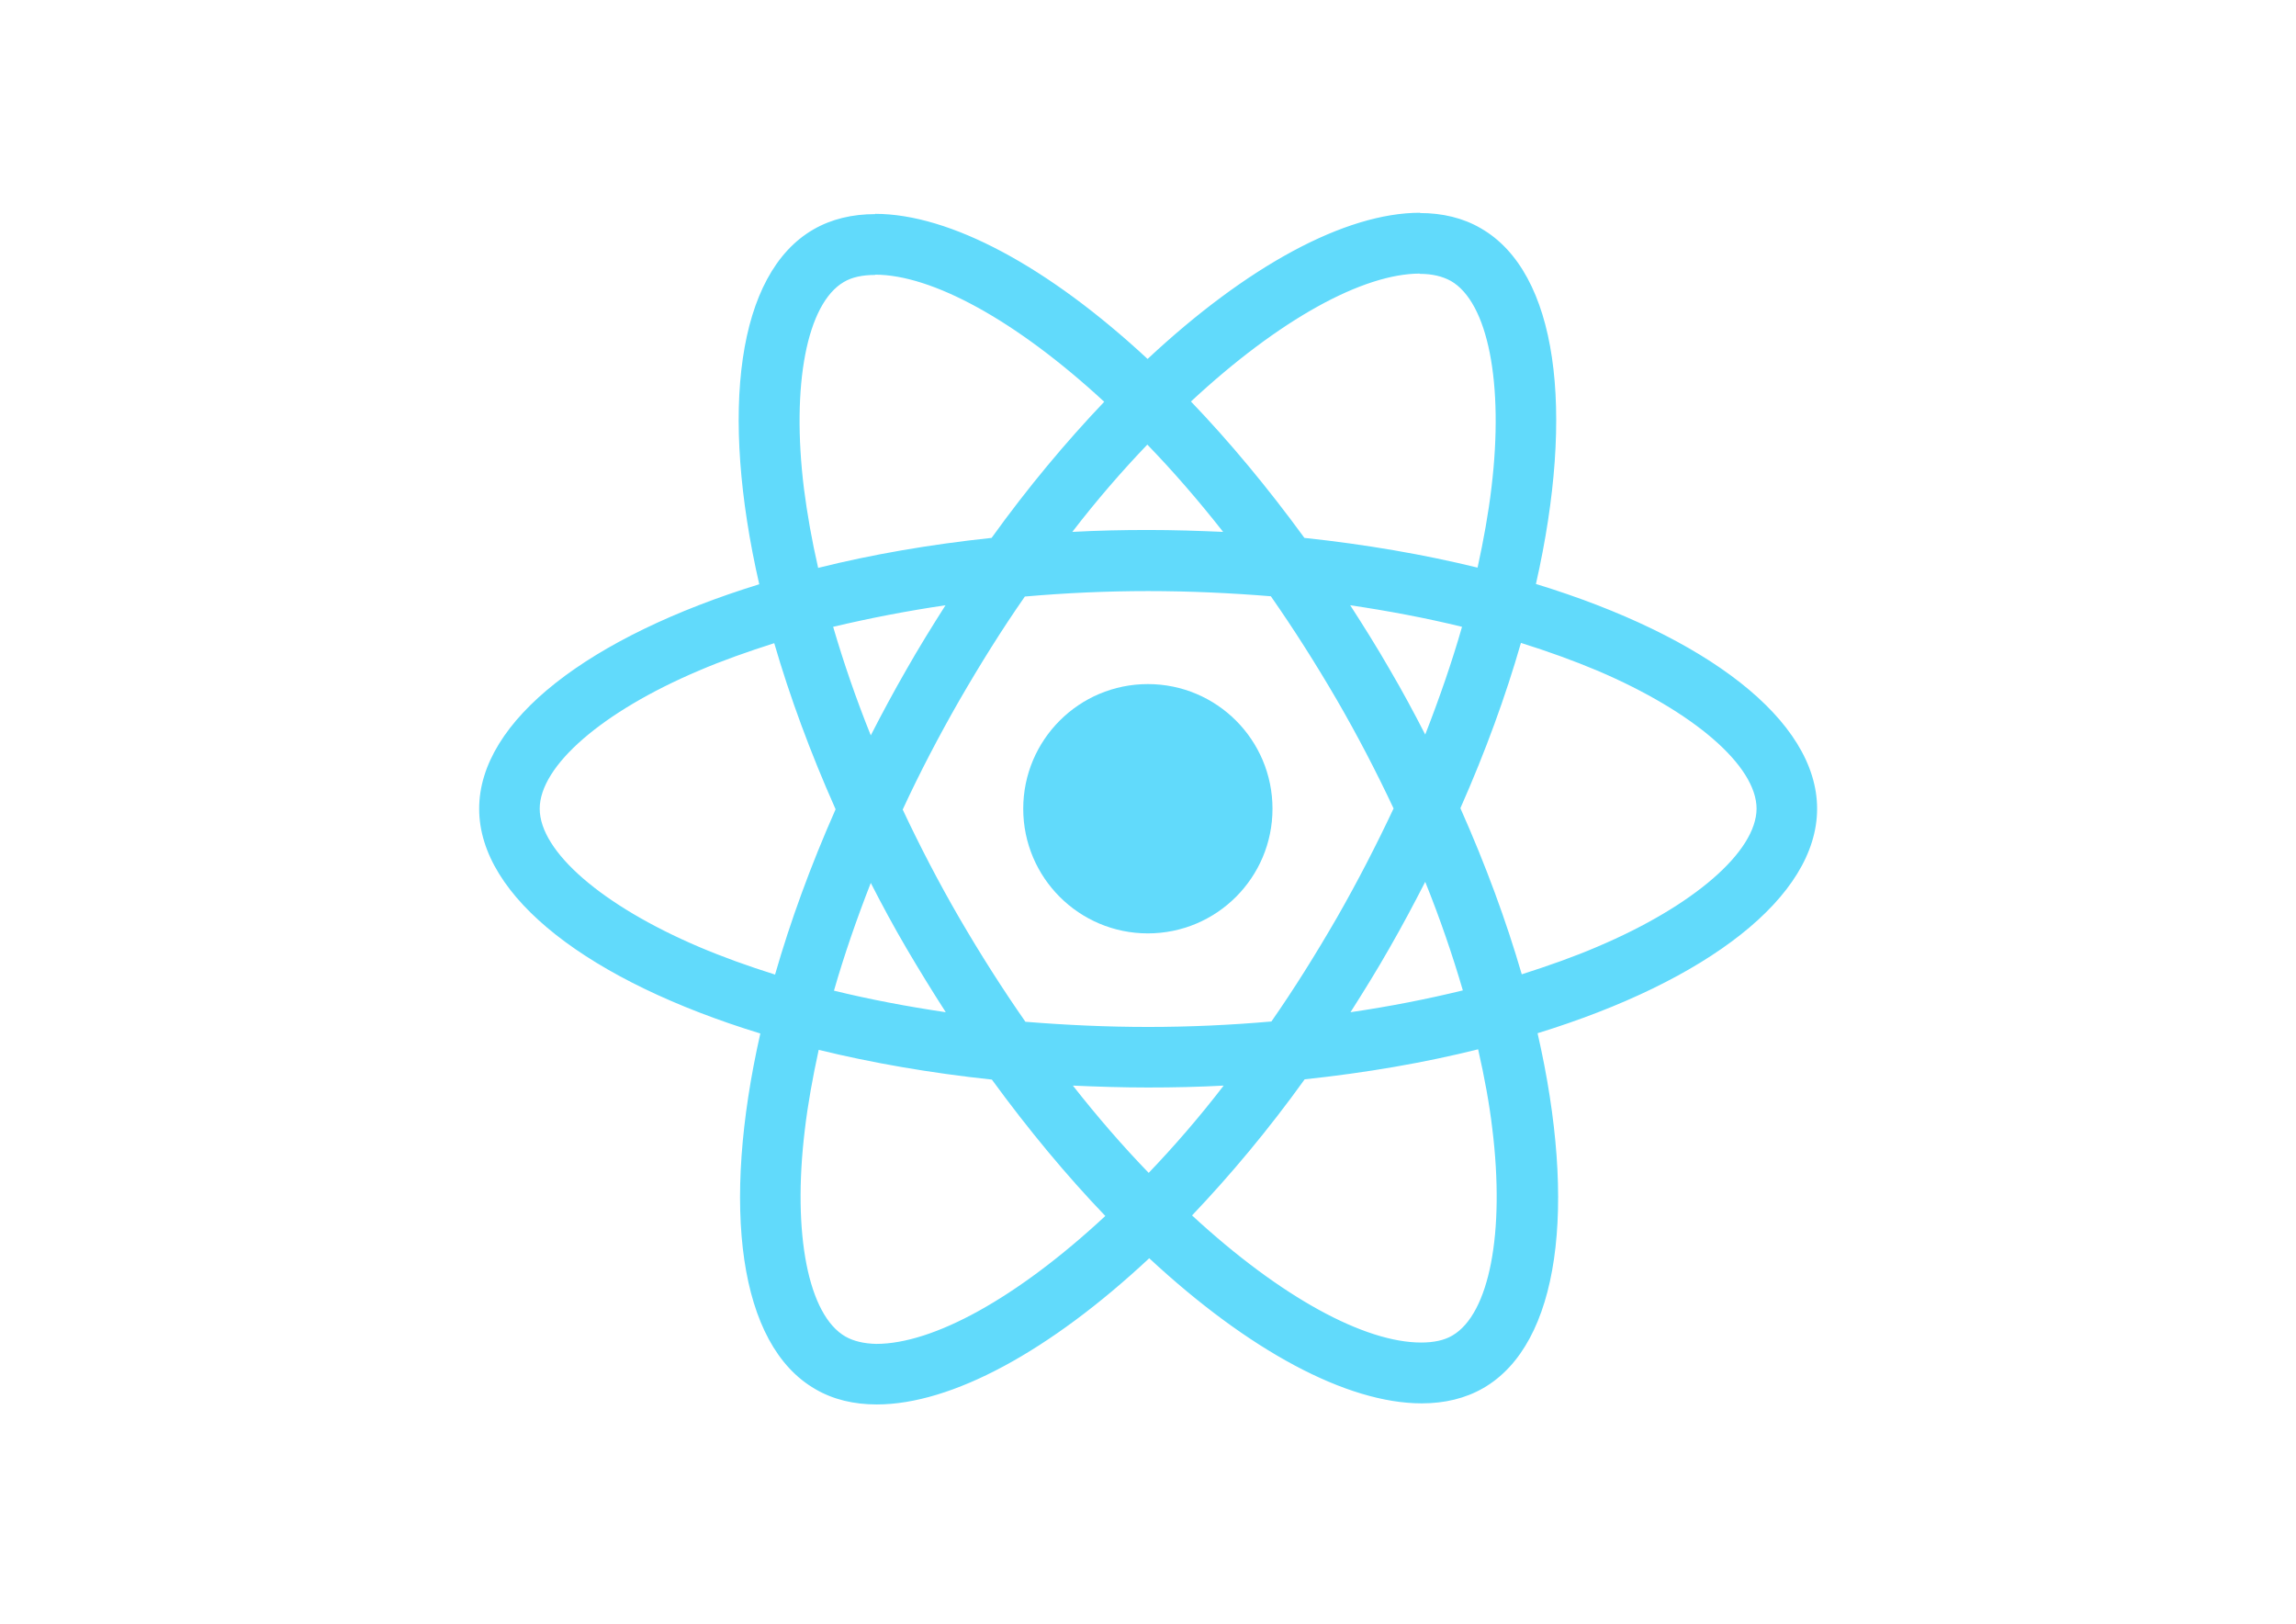
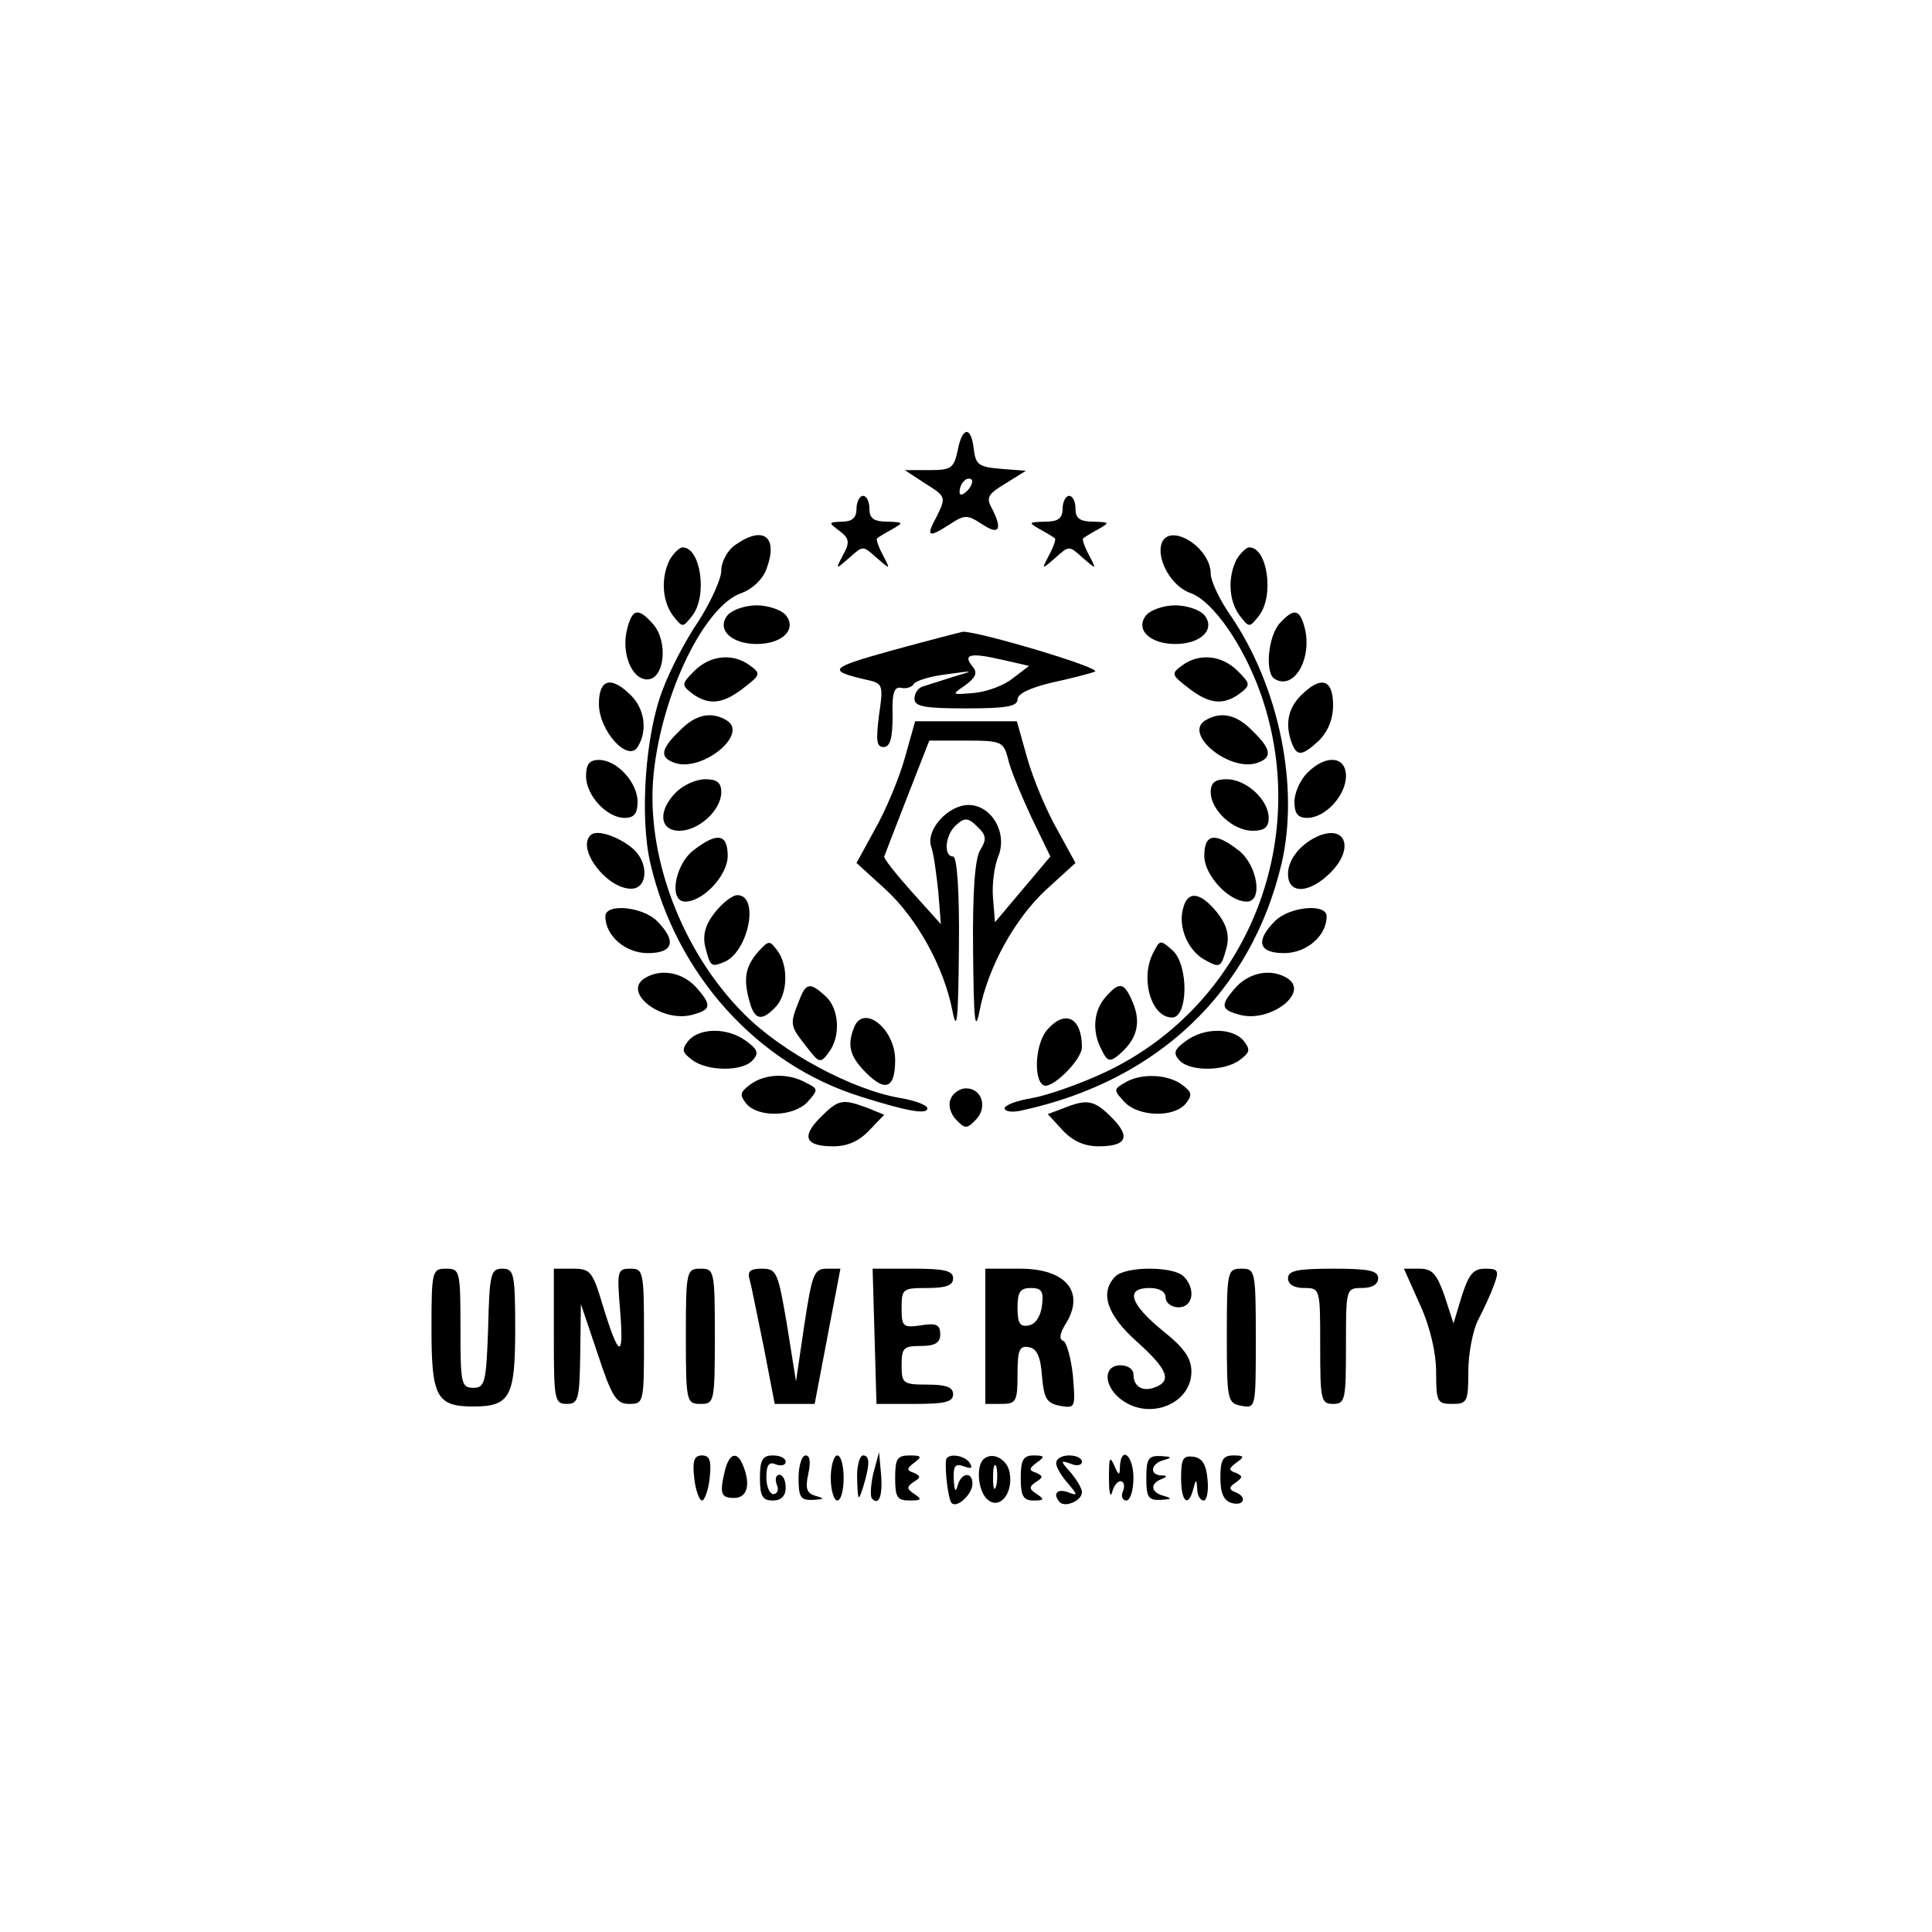
- <svg xmlns="http://www.w3.org/2000/svg" viewBox="0 0 841.9 595.3">
-   <g fill="#61DAFB">
-     <path d="M666.3 296.5c0-32.5-40.7-63.3-103.1-82.4 14.4-63.6 8-114.2-20.2-130.4-6.5-3.8-14.1-5.6-22.4-5.6v22.3c4.6 0 8.3.9 11.4 2.6 13.6 7.8 19.5 37.5 14.9 75.7-1.1 9.4-2.9 19.3-5.1 29.4-19.6-4.8-41-8.5-63.5-10.9-13.5-18.5-27.5-35.3-41.6-50 32.6-30.3 63.2-46.9 84-46.9V78c-27.5 0-63.5 19.6-99.9 53.6-36.4-33.8-72.4-53.2-99.9-53.2v22.3c20.7 0 51.4 16.5 84 46.6-14 14.7-28 31.4-41.3 49.9-22.6 2.4-44 6.1-63.6 11-2.3-10-4-19.7-5.2-29-4.7-38.2 1.1-67.9 14.6-75.8 3-1.8 6.9-2.6 11.5-2.6V78.5c-8.4 0-16 1.8-22.6 5.6-28.1 16.2-34.4 66.7-19.9 130.1-62.2 19.2-102.7 49.9-102.7 82.3 0 32.5 40.7 63.3 103.1 82.4-14.4 63.6-8 114.2 20.2 130.4 6.5 3.8 14.1 5.6 22.5 5.6 27.5 0 63.5-19.6 99.9-53.6 36.4 33.8 72.4 53.2 99.9 53.2 8.4 0 16-1.8 22.6-5.6 28.1-16.2 34.4-66.7 19.9-130.1 62-19.1 102.5-49.9 102.5-82.3zm-130.2-66.7c-3.7 12.9-8.3 26.2-13.5 39.5-4.1-8-8.4-16-13.1-24-4.6-8-9.5-15.8-14.4-23.4 14.2 2.1 27.9 4.7 41 7.9zm-45.8 106.5c-7.8 13.5-15.8 26.3-24.1 38.2-14.9 1.3-30 2-45.2 2-15.1 0-30.2-.7-45-1.9-8.3-11.9-16.4-24.6-24.2-38-7.6-13.1-14.5-26.4-20.8-39.8 6.2-13.4 13.2-26.8 20.7-39.9 7.8-13.5 15.8-26.3 24.1-38.2 14.9-1.3 30-2 45.2-2 15.1 0 30.2.7 45 1.9 8.3 11.9 16.4 24.6 24.2 38 7.6 13.1 14.5 26.4 20.8 39.8-6.3 13.4-13.2 26.8-20.7 39.9zm32.3-13c5.4 13.4 10 26.8 13.8 39.8-13.1 3.2-26.9 5.9-41.2 8 4.9-7.7 9.8-15.6 14.4-23.7 4.6-8 8.9-16.1 13-24.1zM421.2 430c-9.3-9.6-18.6-20.3-27.8-32 9 .4 18.2.7 27.5.7 9.4 0 18.7-.2 27.8-.7-9 11.7-18.3 22.4-27.5 32zm-74.4-58.9c-14.2-2.1-27.9-4.7-41-7.9 3.7-12.9 8.3-26.2 13.5-39.5 4.1 8 8.4 16 13.1 24 4.7 8 9.5 15.8 14.4 23.4zM420.7 163c9.3 9.6 18.6 20.3 27.8 32-9-.4-18.2-.7-27.5-.7-9.4 0-18.7.2-27.8.7 9-11.7 18.3-22.4 27.5-32zm-74 58.9c-4.9 7.7-9.8 15.6-14.4 23.7-4.6 8-8.9 16-13 24-5.4-13.4-10-26.8-13.8-39.8 13.1-3.1 26.9-5.8 41.2-7.9zm-90.5 125.2c-35.4-15.1-58.3-34.9-58.3-50.6 0-15.7 22.9-35.6 58.3-50.6 8.6-3.7 18-7 27.7-10.1 5.7 19.6 13.2 40 22.5 60.9-9.2 20.8-16.6 41.1-22.2 60.6-9.9-3.1-19.3-6.5-28-10.2zM310 490c-13.6-7.8-19.5-37.5-14.9-75.7 1.1-9.4 2.9-19.3 5.1-29.4 19.6 4.8 41 8.5 63.5 10.9 13.5 18.5 27.5 35.3 41.6 50-32.6 30.3-63.2 46.9-84 46.9-4.5-.1-8.3-1-11.3-2.7zm237.2-76.2c4.7 38.2-1.1 67.9-14.6 75.8-3 1.8-6.9 2.6-11.5 2.6-20.7 0-51.4-16.5-84-46.6 14-14.7 28-31.4 41.3-49.9 22.6-2.4 44-6.1 63.6-11 2.3 10.1 4.1 19.8 5.2 29.1zm38.5-66.7c-8.6 3.7-18 7-27.7 10.1-5.7-19.6-13.2-40-22.5-60.9 9.2-20.8 16.6-41.1 22.2-60.6 9.9 3.1 19.3 6.5 28.1 10.2 35.4 15.1 58.3 34.9 58.3 50.6-.1 15.7-23 35.6-58.4 50.6zM320.8 78.4z" />
-     <circle cx="420.9" cy="296.5" r="45.7" />
-     <path d="M520.5 78.1z" />
+ <svg xmlns="http://www.w3.org/2000/svg" version="1.0" width="300pt" height="300pt" viewBox="0 0 300 300" preserveAspectRatio="xMidYMid meet">
+   <g transform="translate(0,300) scale(0.1,-0.1)" fill="#000000" stroke="none">
+     <path d="M1487 2300 c-6 -27 -10 -30 -44 -30 l-38 0 32 -21 c32 -20 32 -21 18 -50 -18 -33 -14 -35 20 -13 23 15 27 15 50 0 27 -18 32 -8 15 25 -9 16 -6 22 21 38 l32 20 -39 3 c-34 3 -39 6 -42 31 -4 36 -18 35 -25 -3z m15 -62 c-7 -7 -12 -8 -12 -2 0 6 3 14 7 17 3 4 9 5 12 2 2 -3 -1 -11 -7 -17z" />
+     <path d="M1330 2210 c0 -14 -7 -20 -22 -20 -22 -1 -22 -1 -5 -14 16 -12 17 -18 6 -38 -12 -23 -12 -23 10 -4 21 19 21 19 42 0 22 -19 22 -19 10 4 -7 13 -11 25 -9 26 2 2 12 8 23 14 19 11 18 11 -7 12 -21 0 -28 5 -28 20 0 11 -4 20 -10 20 -5 0 -10 -9 -10 -20z" />
+     <path d="M1650 2210 c0 -15 -7 -20 -27 -20 -26 -1 -27 -1 -8 -12 11 -6 21 -12 23 -14 2 -1 -2 -13 -9 -26 -12 -23 -12 -23 10 -4 21 19 21 19 42 0 22 -19 22 -19 10 4 -7 13 -11 25 -9 26 2 2 12 8 23 14 19 11 18 11 -7 12 -21 0 -28 5 -28 20 0 11 -4 20 -10 20 -5 0 -10 -9 -10 -20z" />
+     <path d="M1142 2154 c-12 -8 -22 -26 -22 -40 0 -13 -16 -48 -35 -78 -20 -29 -45 -77 -56 -107 -27 -69 -36 -198 -19 -270 40 -172 166 -312 327 -362 73 -23 103 -28 103 -18 0 5 -19 12 -42 16 -73 12 -184 71 -243 131 -97 97 -153 247 -140 373 13 125 79 260 136 280 17 6 33 21 39 37 19 50 -4 69 -48 38z" />
+     <path d="M1804 2157 c-9 -25 15 -68 45 -78 35 -13 83 -82 110 -160 78 -229 -25 -480 -241 -583 -40 -19 -92 -37 -115 -41 -24 -4 -43 -11 -43 -16 0 -5 12 -7 28 -3 210 46 355 184 402 383 28 120 -4 275 -79 385 -17 24 -31 54 -31 65 0 41 -63 80 -76 48z" />
+     <path d="M1040 2131 c-14 -28 -12 -64 5 -87 15 -19 15 -19 30 0 24 31 13 106 -15 106 -5 0 -14 -9 -20 -19z" />
+     <path d="M1920 2131 c-14 -28 -12 -64 5 -87 15 -19 15 -19 30 0 24 31 13 106 -15 106 -5 0 -14 -9 -20 -19z" />
+     <path d="M1130 2045 c-18 -22 5 -45 45 -45 40 0 63 23 45 45 -7 8 -27 15 -45 15 -18 0 -38 -7 -45 -15z" />
+     <path d="M1780 2045 c-18 -22 5 -45 45 -45 40 0 63 23 45 45 -7 8 -27 15 -45 15 -18 0 -38 -7 -45 -15z" />
+     <path d="M974 2024 c-10 -38 7 -79 31 -79 27 0 33 59 9 86 -23 26 -32 24 -40 -7z" />
+     <path d="M1987 2032 c-18 -20 -23 -77 -8 -86 30 -19 59 31 47 79 -8 30 -17 31 -39 7z" />
+     <path d="M1385 1990 c-97 -27 -101 -31 -42 -45 28 -6 29 -7 22 -55 -5 -40 -4 -50 7 -50 10 0 14 13 14 48 -1 35 2 46 13 44 8 -2 17 1 20 6 3 5 26 12 51 15 44 6 44 6 10 -4 -19 -6 -41 -13 -47 -15 -7 -2 -13 -10 -13 -19 0 -12 15 -15 80 -15 62 0 80 3 80 14 0 9 20 18 53 26 28 6 59 14 67 17 14 5 -181 63 -205 62 -5 -1 -55 -14 -110 -29z m188 -43 c-13 -11 -40 -21 -60 -23 -36 -3 -36 -3 -14 12 16 12 19 19 12 28 -17 20 -5 23 43 12 l44 -10 -25 -19z" />
+     <path d="M1078 1958 c-20 -20 -20 -22 -3 -35 26 -19 48 -16 80 9 26 20 27 22 9 35 -26 19 -61 16 -86 -9z" />
+     <path d="M1836 1967 c-18 -13 -17 -15 9 -35 32 -25 54 -28 80 -9 17 13 17 15 -3 35 -25 25 -60 28 -86 9z" />
+     <path d="M930 1907 c0 -42 45 -91 60 -67 16 25 11 59 -10 80 -31 31 -50 26 -50 -13z" />
+     <path d="M2020 1920 c-20 -20 -25 -45 -14 -74 8 -21 16 -20 42 4 14 14 22 33 22 55 0 41 -19 46 -50 15z" />
+     <path d="M1055 1865 c-30 -29 -31 -42 -6 -50 43 -13 113 45 80 66 -24 15 -49 10 -74 -16z" />
+     <path d="M1871 1881 c-33 -21 37 -79 80 -66 25 8 24 21 -6 50 -25 26 -50 31 -74 16z" />
+     <path d="M1405 1823 c-9 -32 -30 -82 -46 -110 l-29 -53 45 -41 c49 -45 91 -121 104 -189 7 -35 9 -13 10 98 1 89 -3 142 -9 142 -16 0 -12 36 6 50 12 11 18 10 32 -4 14 -13 14 -20 4 -36 -8 -13 -12 -64 -11 -157 1 -108 3 -128 10 -93 13 68 55 144 104 189 l45 41 -29 53 c-16 28 -37 78 -46 110 l-16 57 -79 0 -79 0 -16 -57z m160 0 c3 -16 20 -56 36 -91 l30 -62 -43 -51 -43 -51 -3 37 c-2 21 2 50 8 65 15 36 -10 80 -46 80 -32 0 -67 -39 -58 -65 4 -11 8 -42 11 -70 l4 -50 -45 50 c-25 28 -44 52 -43 55 1 3 17 44 36 93 l34 87 58 0 c54 0 57 -2 64 -27z" />
+     <path d="M910 1795 c0 -30 32 -65 60 -65 15 0 20 7 20 25 0 30 -32 65 -60 65 -15 0 -20 -7 -20 -25z" />
+     <path d="M2030 1800 c-11 -11 -20 -31 -20 -45 0 -18 5 -25 20 -25 28 0 60 35 60 65 0 31 -31 34 -60 5z" />
+     <path d="M1050 1770 c-29 -29 -26 -60 5 -60 30 0 65 32 65 60 0 15 -7 20 -25 20 -14 0 -34 -9 -45 -20z" />
+     <path d="M1880 1770 c0 -28 35 -60 65 -60 18 0 25 5 25 20 0 28 -35 60 -65 60 -18 0 -25 -5 -25 -20z" />
+     <path d="M917 1703 c-22 -21 25 -83 63 -83 26 0 28 40 3 62 -22 19 -57 31 -66 21z" />
+     <path d="M2050 1703 c-28 -11 -50 -36 -50 -60 0 -32 33 -31 66 2 36 36 25 73 -16 58z" />
+     <path d="M1076 1679 c-28 -22 -38 -79 -12 -79 28 0 66 41 66 71 0 35 -17 37 -54 8z" />
+     <path d="M1870 1671 c0 -30 38 -71 66 -71 26 0 16 57 -12 79 -37 29 -54 27 -54 -8z" />
+     <path d="M1110 1583 c-15 -19 -19 -35 -15 -53 8 -31 9 -32 29 -24 38 15 56 104 21 104 -8 0 -23 -12 -35 -27z" />
+     <path d="M1837 1589 c-8 -29 8 -65 33 -79 25 -14 26 -13 35 20 4 18 0 34 -15 53 -26 32 -46 35 -53 6z" />
+     <path d="M940 1577 c0 -30 31 -57 66 -57 40 0 45 19 14 50 -22 22 -80 28 -80 7z" />
+     <path d="M1980 1570 c-31 -31 -26 -50 14 -50 35 0 66 27 66 57 0 21 -58 15 -80 -7z" />
+     <path d="M1178 1523 c-20 -23 -24 -41 -15 -75 8 -32 19 -35 41 -12 19 19 21 64 3 88 -12 16 -13 16 -29 -1z" />
+     <path d="M1791 1521 c-21 -39 -4 -101 29 -101 25 0 26 81 1 104 -19 17 -20 17 -30 -3z" />
+     <path d="M1001 1481 c-35 -22 26 -69 73 -57 31 8 32 15 6 44 -22 23 -55 28 -79 13z" />
+     <path d="M1920 1468 c-26 -29 -25 -36 6 -44 47 -12 108 35 73 57 -24 15 -57 10 -79 -13z" />
+     <path d="M1240 1444 c-14 -35 -13 -37 12 -69 20 -26 22 -27 35 -9 19 25 16 68 -5 87 -25 23 -31 21 -42 -9z" />
+     <path d="M1717 1452 c-19 -21 -22 -54 -6 -83 8 -17 13 -18 25 -8 29 24 36 49 24 80 -14 34 -21 36 -43 11z" />
+     <path d="M1326 1404 c-11 -28 -6 -45 19 -70 30 -30 45 -24 45 20 0 49 -50 88 -64 50z" />
+     <path d="M1627 1402 c-19 -20 -23 -77 -7 -87 12 -8 60 39 60 59 0 45 -25 59 -53 28z" />
+     <path d="M1069 1384 c-11 -14 -10 -18 6 -30 24 -18 79 -18 94 0 10 11 7 17 -11 30 -29 21 -72 20 -89 0z" />
+     <path d="M1842 1384 c-18 -13 -21 -19 -11 -30 15 -18 70 -18 94 0 16 12 17 16 6 30 -17 20 -60 21 -89 0z" />
+     <path d="M1165 1316 c-16 -12 -17 -16 -6 -30 19 -22 74 -20 95 3 17 19 17 20 -3 30 -27 15 -63 14 -86 -3z" />
+     <path d="M1747 1319 c-18 -10 -18 -12 -1 -30 21 -23 76 -25 95 -3 11 14 10 18 -6 30 -22 16 -63 18 -88 3z" />
+     <path d="M1476 1293 c-4 -9 0 -23 9 -32 13 -14 17 -14 30 0 19 19 10 49 -15 49 -10 0 -21 -8 -24 -17z" />
+     <path d="M1274 1265 c-30 -30 -24 -45 20 -45 22 0 40 8 56 25 l23 24 -27 11 c-38 14 -44 13 -72 -15z" />
+     <path d="M1651 1279 l-24 -9 23 -25 c16 -17 34 -25 56 -25 44 0 50 15 20 45 -27 27 -38 29 -75 14z" />
+     <path d="M670 936 c0 -105 8 -120 65 -120 57 0 65 15 65 120 0 87 -2 94 -20 94 -18 0 -20 -8 -22 -92 -3 -85 -5 -93 -23 -93 -19 0 -20 7 -20 93 0 89 -1 92 -22 92 -22 0 -23 -3 -23 -94z" />
+     <path d="M860 925 c0 -98 1 -105 20 -105 18 0 20 7 21 78 l1 77 26 -77 c22 -67 29 -78 49 -78 23 0 23 2 23 105 0 101 -1 105 -21 105 -21 0 -21 -4 -16 -66 6 -76 -2 -73 -27 9 -16 53 -19 57 -47 57 l-29 0 0 -105z" />
+     <path d="M1065 925 c0 -102 1 -105 23 -105 21 0 22 3 22 105 0 102 -1 105 -22 105 -22 0 -23 -3 -23 -105z" />
+     <path d="M1164 1013 c3 -10 12 -57 22 -105 l17 -88 31 0 31 0 20 105 20 105 -21 0 c-20 0 -23 -8 -35 -87 l-13 -88 -14 88 c-14 82 -16 87 -39 87 -18 0 -23 -4 -19 -17z" />
+     <path d="M1358 925 l3 -105 60 0 c46 0 59 3 59 15 0 11 -11 15 -40 15 -38 0 -40 2 -40 30 0 27 3 30 30 30 22 0 30 5 30 18 0 15 -6 18 -30 14 -28 -4 -30 -2 -30 27 0 30 2 31 40 31 29 0 40 4 40 15 0 12 -14 15 -62 15 l-63 0 3 -105z" />
+     <path d="M1530 925 l0 -105 25 0 c23 0 25 4 25 46 0 38 3 45 18 42 12 -2 18 -15 20 -45 3 -34 7 -42 28 -46 24 -4 24 -3 20 47 -3 28 -10 52 -15 54 -7 2 -5 12 3 25 32 50 2 87 -70 87 l-54 0 0 -105z m88 48 c-2 -17 -10 -29 -20 -31 -14 -3 -18 3 -18 27 0 25 4 31 21 31 16 0 20 -5 17 -27z" />
+     <path d="M1732 1018 c-25 -25 -13 -60 33 -101 48 -43 55 -61 29 -71 -20 -8 -34 1 -34 20 0 8 -9 14 -20 14 -29 0 -26 -36 5 -56 44 -29 105 -2 105 46 0 21 -11 37 -45 64 -51 42 -58 66 -20 66 16 0 25 -6 25 -15 0 -8 9 -15 20 -15 23 0 27 29 8 48 -16 16 -90 16 -106 0z" />
+     <path d="M1905 926 c0 -101 1 -105 23 -109 22 -4 22 -3 22 104 0 106 -1 109 -22 109 -22 0 -23 -3 -23 -104z" />
+     <path d="M2000 1015 c0 -9 9 -15 25 -15 25 0 25 -1 25 -90 0 -83 1 -90 20 -90 19 0 20 7 20 90 0 89 0 90 25 90 16 0 25 6 25 15 0 12 -14 15 -70 15 -56 0 -70 -3 -70 -15z" />
+     <path d="M2205 974 c16 -35 25 -75 25 -105 0 -46 2 -49 25 -49 23 0 25 3 25 50 0 28 7 64 15 80 9 17 20 41 25 55 8 22 7 25 -14 25 -18 0 -25 -8 -36 -42 l-13 -43 -14 43 c-12 34 -19 42 -39 42 l-24 0 25 -56z" />
+     <path d="M1078 705 c2 -19 8 -35 12 -35 4 0 10 16 12 35 3 27 0 35 -12 35 -12 0 -15 -8 -12 -35z" />
+     <path d="M1126 718 c-9 -37 -7 -44 14 -44 20 0 26 20 14 50 -9 23 -21 20 -28 -6z" />
+     <path d="M1180 705 c0 -28 4 -35 20 -35 13 0 20 7 20 20 0 11 -4 20 -10 20 -5 0 -7 -7 -4 -15 4 -8 1 -15 -5 -15 -6 0 -11 12 -11 26 0 19 4 25 15 20 8 -3 15 -1 15 4 0 6 -9 10 -20 10 -16 0 -20 -7 -20 -35z" />
+     <path d="M1240 705 c0 -30 3 -35 23 -34 17 1 18 2 4 6 -14 4 -17 11 -12 34 4 18 3 29 -4 29 -6 0 -11 -16 -11 -35z" />
+     <path d="M1290 705 c0 -19 5 -35 10 -35 6 0 10 16 10 35 0 19 -4 35 -10 35 -5 0 -10 -16 -10 -35z" />
+     <path d="M1331 703 c1 -34 2 -35 9 -13 11 36 11 50 0 50 -5 0 -10 -17 -9 -37z" />
+     <path d="M1356 712 c-4 -18 -5 -36 -2 -39 11 -12 17 5 14 39 l-3 33 -9 -33z" />
+     <path d="M1390 705 c0 -30 3 -35 23 -35 18 0 19 2 7 10 -12 8 -13 11 -1 19 11 7 11 9 0 14 -12 4 -11 7 1 16 12 9 11 11 -7 11 -20 0 -23 -5 -23 -35z" />
+     <path d="M1469 733 c-2 -15 3 -58 8 -66 7 -11 33 12 33 29 0 20 -18 17 -23 -3 -3 -11 -5 -8 -6 9 -1 22 2 26 16 21 11 -4 14 -3 9 5 -8 13 -35 16 -37 5z" />
+     <path d="M1527 734 c-12 -12 -8 -51 7 -63 18 -15 39 9 34 41 -3 22 -27 35 -41 22z m20 -41 c-3 -10 -5 -4 -5 12 0 17 2 24 5 18 2 -7 2 -21 0 -30z" />
+     <path d="M1585 705 c0 -28 4 -35 20 -35 17 0 17 2 5 10 -12 8 -13 11 -1 19 11 7 11 9 0 14 -12 4 -11 7 1 16 13 9 12 11 -5 11 -16 0 -20 -7 -20 -35z" />
+     <path d="M1640 728 c0 -6 8 -20 18 -31 16 -19 16 -20 0 -14 -17 6 -24 -3 -12 -16 9 -8 34 3 34 16 0 6 -8 19 -17 30 -17 19 -17 20 0 14 9 -4 17 -2 17 3 0 6 -9 10 -20 10 -11 0 -20 -5 -20 -12z" />
+     <path d="M1722 705 c0 -22 2 -32 5 -22 2 9 8 17 13 17 5 0 7 -7 4 -15 -4 -8 -1 -15 5 -15 6 0 11 16 11 35 0 35 -19 51 -21 18 0 -15 -2 -15 -9 2 -7 15 -8 11 -8 -20z" />
+     <path d="M1780 705 c0 -30 3 -35 23 -34 16 1 18 2 5 6 -21 5 -23 19 -5 26 10 4 10 6 0 6 -19 1 -16 19 5 24 13 4 11 5 -5 6 -20 1 -23 -4 -23 -34z" />
+     <path d="M1834 705 c0 -37 11 -47 19 -17 4 16 5 16 6 0 0 -10 5 -18 10 -18 5 0 8 15 6 33 -2 23 -8 33 -22 35 -16 2 -19 -3 -19 -33z" />
+     <path d="M1895 706 c0 -25 5 -36 18 -40 19 -5 24 10 5 17 -10 4 -10 8 1 15 11 8 11 10 0 15 -12 4 -11 7 1 16 13 9 12 11 -5 11 -16 0 -20 -7 -20 -34z" />
  </g>
</svg>
